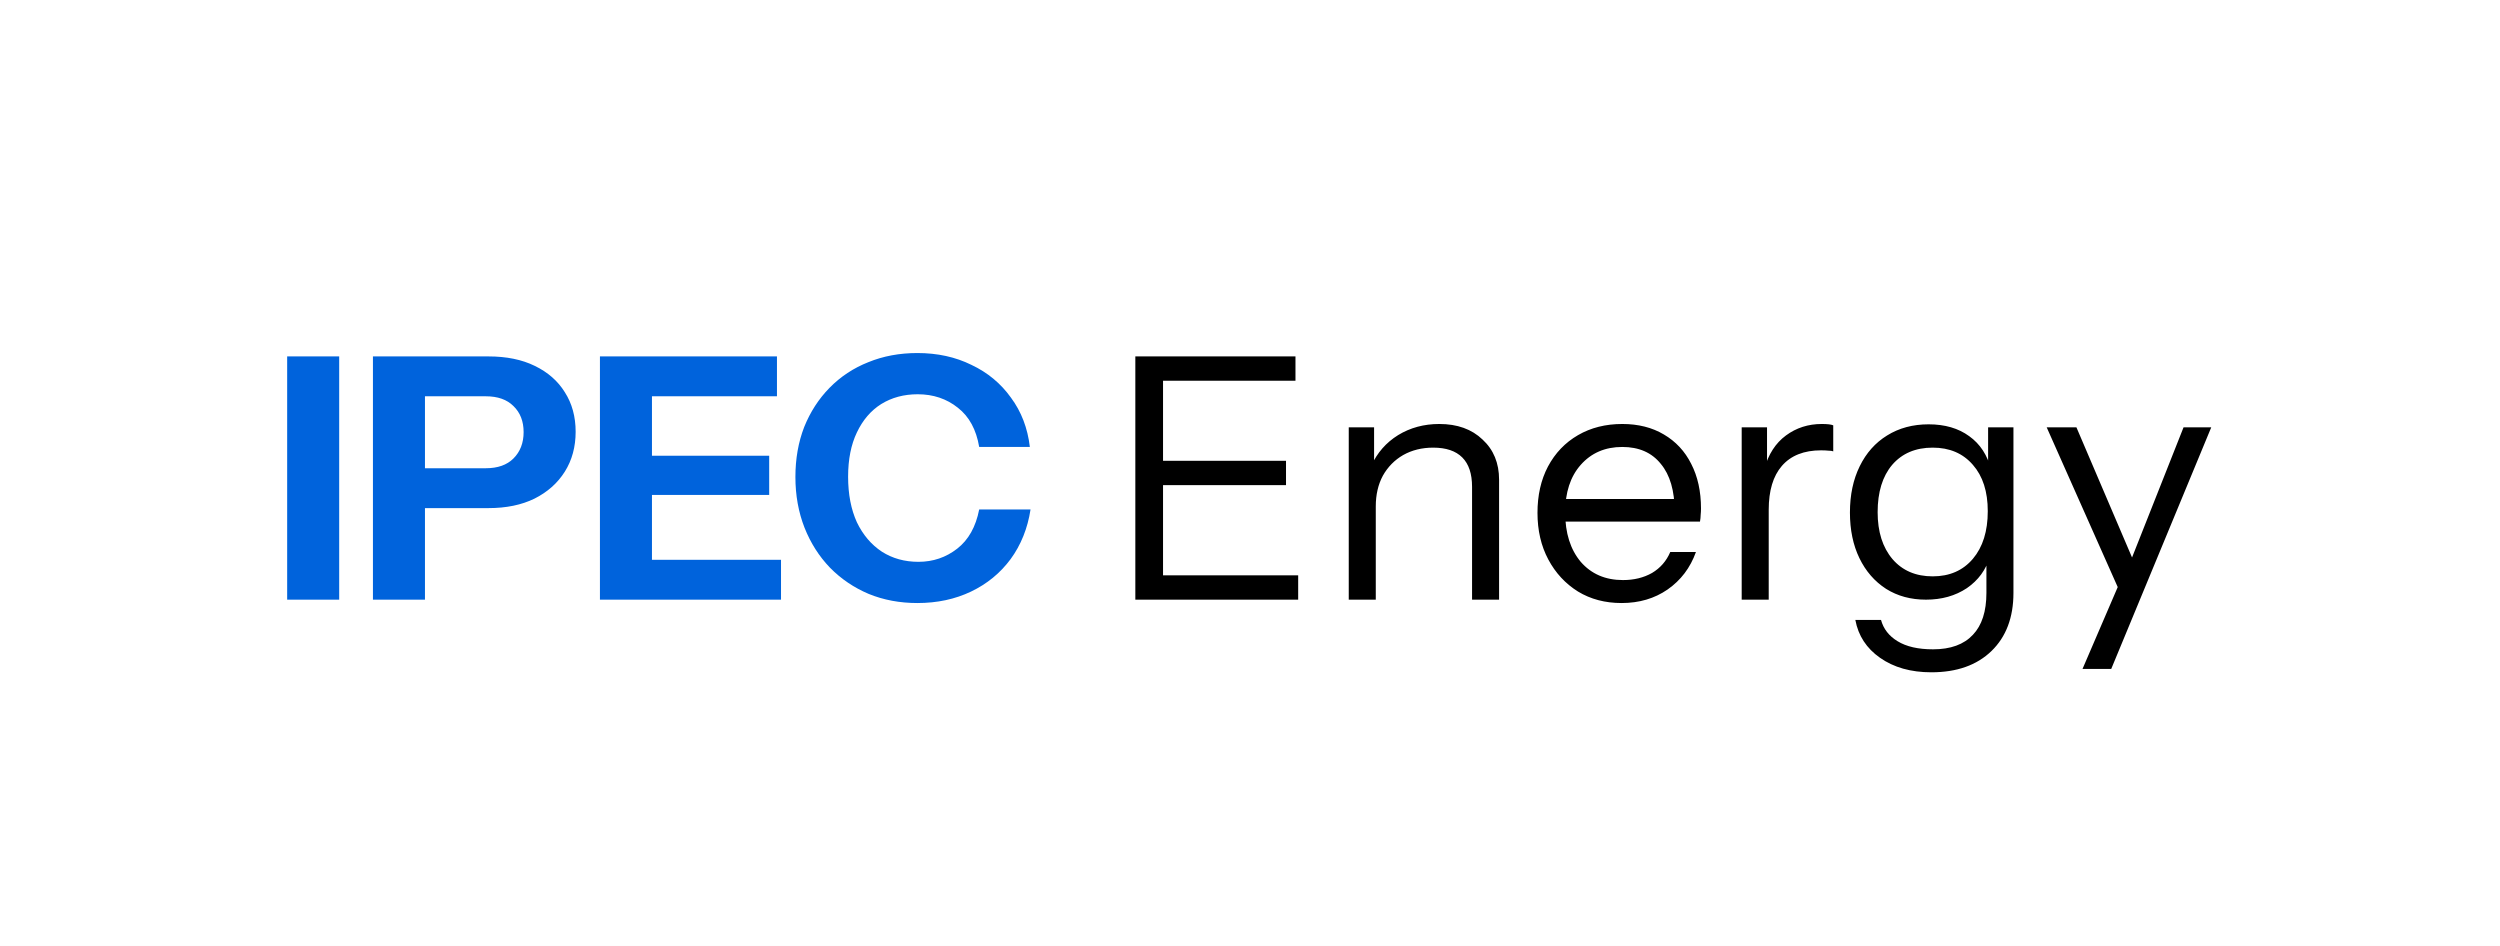
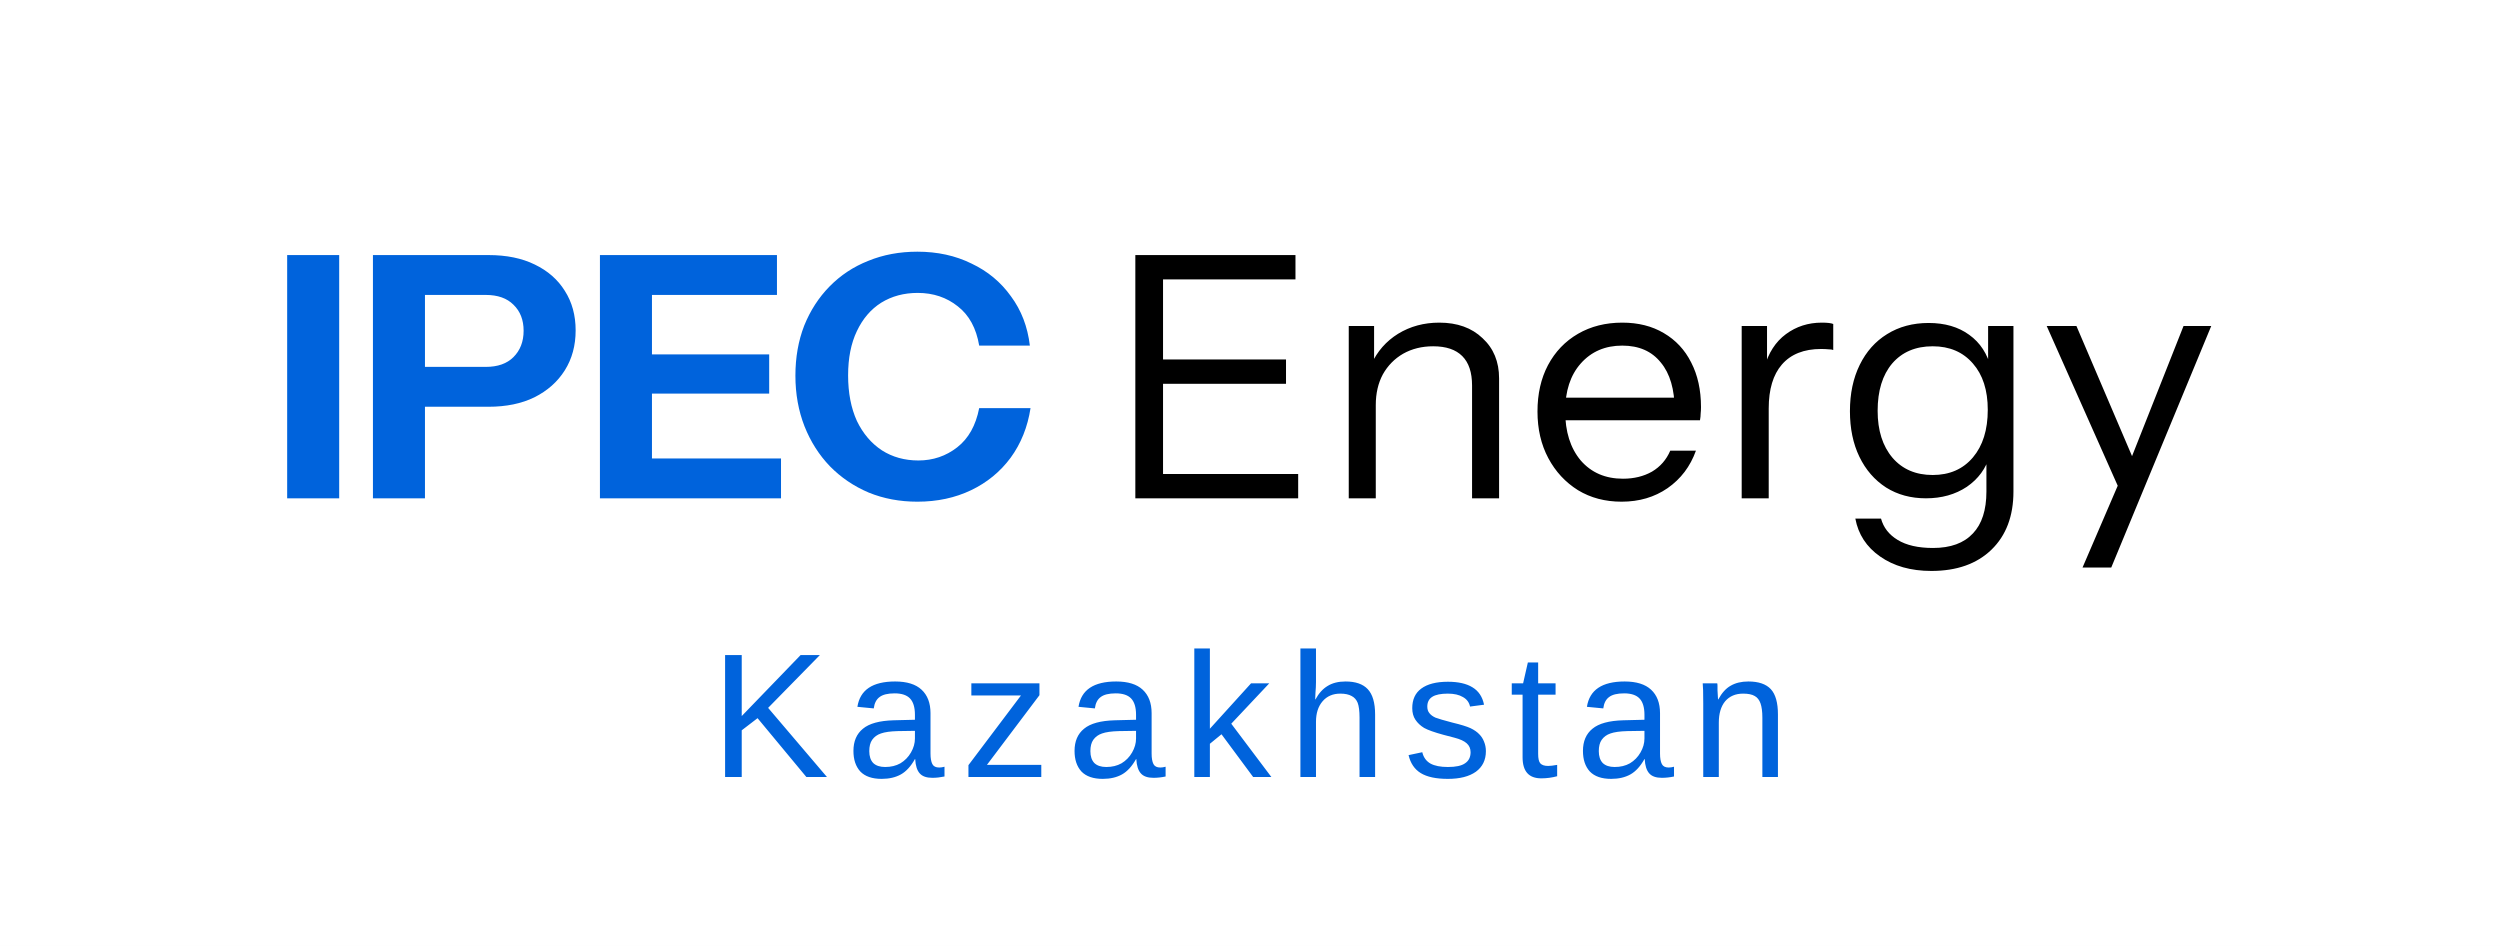
<svg xmlns="http://www.w3.org/2000/svg" width="148" height="56" viewBox="0 0 148 56" fill="none">
  <rect width="148" height="56" fill="white" />
-   <path d="M17 35.5V21.1H20.08V35.5H17ZM22.078 35.5V21.1H28.918C29.985 21.1 30.898 21.287 31.658 21.66C32.431 22.033 33.025 22.553 33.438 23.22C33.865 23.887 34.078 24.667 34.078 25.56C34.078 26.453 33.865 27.24 33.438 27.92C33.011 28.6 32.411 29.133 31.638 29.52C30.878 29.893 29.971 30.08 28.918 30.08H24.518V27.72H28.758C29.465 27.72 30.012 27.527 30.398 27.14C30.798 26.74 30.998 26.22 30.998 25.58C30.998 24.94 30.798 24.427 30.398 24.04C30.012 23.653 29.465 23.46 28.758 23.46H25.158V35.5H22.078ZM35.516 35.5V21.1H38.596V35.5H35.516ZM36.956 35.5V33.14H46.236V35.5H36.956ZM36.956 29.3V26.98H45.536V29.3H36.956ZM36.956 23.46V21.1H45.996V23.46H36.956ZM54.308 35.7C53.268 35.7 52.308 35.52 51.428 35.16C50.548 34.787 49.782 34.267 49.128 33.6C48.488 32.933 47.988 32.147 47.628 31.24C47.268 30.32 47.088 29.32 47.088 28.24C47.088 27.16 47.262 26.173 47.608 25.28C47.968 24.387 48.468 23.613 49.108 22.96C49.762 22.293 50.528 21.787 51.408 21.44C52.288 21.08 53.255 20.9 54.308 20.9C55.495 20.9 56.562 21.133 57.508 21.6C58.468 22.053 59.248 22.7 59.848 23.54C60.462 24.367 60.835 25.34 60.968 26.46H57.968C57.795 25.433 57.375 24.66 56.708 24.14C56.042 23.607 55.248 23.34 54.328 23.34C53.515 23.34 52.795 23.533 52.168 23.92C51.555 24.307 51.075 24.867 50.728 25.6C50.382 26.32 50.208 27.193 50.208 28.22C50.208 29.26 50.382 30.16 50.728 30.92C51.088 31.667 51.582 32.247 52.208 32.66C52.835 33.06 53.555 33.26 54.368 33.26C55.235 33.26 56.002 33 56.668 32.48C57.335 31.96 57.768 31.187 57.968 30.16H61.008C60.835 31.28 60.442 32.26 59.828 33.1C59.215 33.927 58.435 34.567 57.488 35.02C56.542 35.473 55.482 35.7 54.308 35.7Z" fill="#0063DC" />
-   <path d="M67.212 35.5V21.1H68.852V35.5H67.212ZM68.052 35.5V34.06H76.852V35.5H68.052ZM68.052 28.72V27.28H76.132V28.72H68.052ZM68.052 22.54V21.1H76.692V22.54H68.052ZM79.846 35.5V25.3H81.346V27.7H81.446V35.5H79.846ZM87.146 35.5V28.82C87.146 28.047 86.953 27.467 86.566 27.08C86.179 26.693 85.606 26.5 84.846 26.5C84.179 26.5 83.586 26.647 83.066 26.94C82.559 27.233 82.159 27.64 81.866 28.16C81.586 28.68 81.446 29.287 81.446 29.98L81.186 27.56C81.533 26.8 82.059 26.2 82.766 25.76C83.486 25.32 84.299 25.1 85.206 25.1C86.273 25.1 87.126 25.407 87.766 26.02C88.419 26.62 88.746 27.413 88.746 28.4V35.5H87.146ZM95.999 35.7C95.025 35.7 94.165 35.473 93.419 35.02C92.672 34.553 92.085 33.92 91.659 33.12C91.232 32.32 91.019 31.4 91.019 30.36C91.019 29.32 91.225 28.407 91.639 27.62C92.065 26.82 92.659 26.2 93.419 25.76C94.179 25.32 95.052 25.1 96.039 25.1C96.985 25.1 97.805 25.307 98.499 25.72C99.205 26.133 99.745 26.713 100.119 27.46C100.505 28.207 100.699 29.087 100.699 30.1C100.699 30.233 100.692 30.36 100.679 30.48C100.679 30.6 100.665 30.733 100.639 30.88H92.219V29.54H99.659L99.139 30.28C99.139 29.053 98.865 28.113 98.319 27.46C97.785 26.793 97.025 26.46 96.039 26.46C95.025 26.46 94.205 26.813 93.579 27.52C92.965 28.213 92.659 29.153 92.659 30.34C92.659 31.553 92.965 32.527 93.579 33.26C94.205 33.98 95.039 34.34 96.079 34.34C96.732 34.34 97.305 34.2 97.799 33.92C98.292 33.627 98.652 33.213 98.879 32.68H100.399C100.065 33.613 99.505 34.353 98.719 34.9C97.945 35.433 97.039 35.7 95.999 35.7ZM103.108 35.5V25.3H104.608V27.9H104.708V35.5H103.108ZM104.708 30.18L104.448 27.76C104.688 26.893 105.114 26.233 105.728 25.78C106.341 25.327 107.048 25.1 107.848 25.1C108.181 25.1 108.408 25.127 108.528 25.18V26.72C108.461 26.693 108.368 26.68 108.248 26.68C108.128 26.667 107.981 26.66 107.808 26.66C106.794 26.66 106.021 26.967 105.488 27.58C104.968 28.18 104.708 29.047 104.708 30.18ZM114.336 39.8C113.122 39.8 112.109 39.513 111.296 38.94C110.496 38.38 110.009 37.633 109.836 36.7H111.356C111.502 37.233 111.829 37.653 112.336 37.96C112.856 38.28 113.556 38.44 114.436 38.44C115.476 38.44 116.262 38.153 116.796 37.58C117.329 37.02 117.596 36.193 117.596 35.1V32.92L117.796 32.96C117.569 33.733 117.116 34.353 116.436 34.82C115.756 35.273 114.949 35.5 114.016 35.5C113.122 35.5 112.336 35.287 111.656 34.86C110.976 34.42 110.449 33.813 110.076 33.04C109.702 32.267 109.516 31.367 109.516 30.34C109.516 29.3 109.709 28.387 110.096 27.6C110.482 26.813 111.022 26.207 111.716 25.78C112.422 25.34 113.242 25.12 114.176 25.12C115.136 25.12 115.936 25.353 116.576 25.82C117.229 26.287 117.662 26.953 117.876 27.82L117.696 27.84V25.3H119.196V35.1C119.196 36.553 118.762 37.7 117.896 38.54C117.029 39.38 115.842 39.8 114.336 39.8ZM114.416 34.12C115.416 34.12 116.209 33.773 116.796 33.08C117.382 32.387 117.676 31.447 117.676 30.26C117.676 29.1 117.382 28.187 116.796 27.52C116.209 26.84 115.416 26.5 114.416 26.5C113.402 26.5 112.602 26.84 112.016 27.52C111.442 28.2 111.156 29.133 111.156 30.32C111.156 31.48 111.449 32.407 112.036 33.1C112.622 33.78 113.416 34.12 114.416 34.12ZM123.285 39.6L125.565 34.3L125.925 33.74L129.265 25.3H130.905L124.985 39.6H123.285ZM125.745 35.6L121.165 25.3H122.925L126.865 34.52L125.745 35.6Z" fill="black" />
+   <g transform="translate(0 -6)">
+     <path d="M17 35.5V21.1H20.08V35.5H17ZM22.078 35.5V21.1H28.918C29.985 21.1 30.898 21.287 31.658 21.66C32.431 22.033 33.025 22.553 33.438 23.22C33.865 23.887 34.078 24.667 34.078 25.56C34.078 26.453 33.865 27.24 33.438 27.92C33.011 28.6 32.411 29.133 31.638 29.52C30.878 29.893 29.971 30.08 28.918 30.08H24.518V27.72H28.758C29.465 27.72 30.012 27.527 30.398 27.14C30.798 26.74 30.998 26.22 30.998 25.58C30.998 24.94 30.798 24.427 30.398 24.04C30.012 23.653 29.465 23.46 28.758 23.46H25.158V35.5H22.078ZM35.516 35.5V21.1H38.596V35.5H35.516ZM36.956 35.5V33.14H46.236V35.5H36.956ZM36.956 29.3V26.98H45.536V29.3H36.956ZM36.956 23.46V21.1H45.996V23.46H36.956ZM54.308 35.7C53.268 35.7 52.308 35.52 51.428 35.16C50.548 34.787 49.782 34.267 49.128 33.6C48.488 32.933 47.988 32.147 47.628 31.24C47.268 30.32 47.088 29.32 47.088 28.24C47.088 27.16 47.262 26.173 47.608 25.28C47.968 24.387 48.468 23.613 49.108 22.96C49.762 22.293 50.528 21.787 51.408 21.44C52.288 21.08 53.255 20.9 54.308 20.9C55.495 20.9 56.562 21.133 57.508 21.6C58.468 22.053 59.248 22.7 59.848 23.54C60.462 24.367 60.835 25.34 60.968 26.46H57.968C57.795 25.433 57.375 24.66 56.708 24.14C56.042 23.607 55.248 23.34 54.328 23.34C53.515 23.34 52.795 23.533 52.168 23.92C51.555 24.307 51.075 24.867 50.728 25.6C50.382 26.32 50.208 27.193 50.208 28.22C50.208 29.26 50.382 30.16 50.728 30.92C51.088 31.667 51.582 32.247 52.208 32.66C52.835 33.06 53.555 33.26 54.368 33.26C55.235 33.26 56.002 33 56.668 32.48C57.335 31.96 57.768 31.187 57.968 30.16H61.008C60.835 31.28 60.442 32.26 59.828 33.1C59.215 33.927 58.435 34.567 57.488 35.02C56.542 35.473 55.482 35.7 54.308 35.7Z" fill="#0063DC" />
+     <path d="M67.212 35.5V21.1H68.852V35.5H67.212ZM68.052 35.5V34.06H76.852V35.5H68.052ZM68.052 28.72V27.28H76.132V28.72H68.052ZM68.052 22.54V21.1H76.692V22.54H68.052ZM79.846 35.5V25.3H81.346V27.7H81.446V35.5H79.846ZM87.146 35.5V28.82C87.146 28.047 86.953 27.467 86.566 27.08C86.179 26.693 85.606 26.5 84.846 26.5C84.179 26.5 83.586 26.647 83.066 26.94C82.559 27.233 82.159 27.64 81.866 28.16C81.586 28.68 81.446 29.287 81.446 29.98L81.186 27.56C81.533 26.8 82.059 26.2 82.766 25.76C83.486 25.32 84.299 25.1 85.206 25.1C86.273 25.1 87.126 25.407 87.766 26.02C88.419 26.62 88.746 27.413 88.746 28.4V35.5H87.146ZM95.999 35.7C95.025 35.7 94.165 35.473 93.419 35.02C92.672 34.553 92.085 33.92 91.659 33.12C91.232 32.32 91.019 31.4 91.019 30.36C91.019 29.32 91.225 28.407 91.639 27.62C92.065 26.82 92.659 26.2 93.419 25.76C94.179 25.32 95.052 25.1 96.039 25.1C96.985 25.1 97.805 25.307 98.499 25.72C99.205 26.133 99.745 26.713 100.119 27.46C100.505 28.207 100.699 29.087 100.699 30.1C100.699 30.233 100.692 30.36 100.679 30.48C100.679 30.6 100.665 30.733 100.639 30.88H92.219V29.54H99.659L99.139 30.28C99.139 29.053 98.865 28.113 98.319 27.46C97.785 26.793 97.025 26.46 96.039 26.46C95.025 26.46 94.205 26.813 93.579 27.52C92.965 28.213 92.659 29.153 92.659 30.34C92.659 31.553 92.965 32.527 93.579 33.26C94.205 33.98 95.039 34.34 96.079 34.34C96.732 34.34 97.305 34.2 97.799 33.92C98.292 33.627 98.652 33.213 98.879 32.68H100.399C100.065 33.613 99.505 34.353 98.719 34.9C97.945 35.433 97.039 35.7 95.999 35.7ZM103.108 35.5V25.3H104.608V27.9H104.708V35.5H103.108ZM104.708 30.18L104.448 27.76C104.688 26.893 105.114 26.233 105.728 25.78C106.341 25.327 107.048 25.1 107.848 25.1C108.181 25.1 108.408 25.127 108.528 25.18V26.72C108.461 26.693 108.368 26.68 108.248 26.68C108.128 26.667 107.981 26.66 107.808 26.66C106.794 26.66 106.021 26.967 105.488 27.58C104.968 28.18 104.708 29.047 104.708 30.18ZM114.336 39.8C113.122 39.8 112.109 39.513 111.296 38.94C110.496 38.38 110.009 37.633 109.836 36.7H111.356C111.502 37.233 111.829 37.653 112.336 37.96C112.856 38.28 113.556 38.44 114.436 38.44C115.476 38.44 116.262 38.153 116.796 37.58C117.329 37.02 117.596 36.193 117.596 35.1V32.92L117.796 32.96C117.569 33.733 117.116 34.353 116.436 34.82C115.756 35.273 114.949 35.5 114.016 35.5C113.122 35.5 112.336 35.287 111.656 34.86C110.976 34.42 110.449 33.813 110.076 33.04C109.702 32.267 109.516 31.367 109.516 30.34C109.516 29.3 109.709 28.387 110.096 27.6C110.482 26.813 111.022 26.207 111.716 25.78C112.422 25.34 113.242 25.12 114.176 25.12C115.136 25.12 115.936 25.353 116.576 25.82C117.229 26.287 117.662 26.953 117.876 27.82L117.696 27.84V25.3H119.196V35.1C119.196 36.553 118.762 37.7 117.896 38.54C117.029 39.38 115.842 39.8 114.336 39.8ZM114.416 34.12C115.416 34.12 116.209 33.773 116.796 33.08C117.382 32.387 117.676 31.447 117.676 30.26C117.676 29.1 117.382 28.187 116.796 27.52C116.209 26.84 115.416 26.5 114.416 26.5C113.402 26.5 112.602 26.84 112.016 27.52C111.442 28.2 111.156 29.133 111.156 30.32C111.156 31.48 111.449 32.407 112.036 33.1C112.622 33.78 113.416 34.12 114.416 34.12ZM123.285 39.6L125.565 34.3L125.925 33.74L129.265 25.3H130.905L124.985 39.6H123.285ZM125.745 35.6L121.165 25.3H122.925L126.865 34.52L125.745 35.6Z" fill="black" />
+   </g>
+   <text x="74" y="46" text-anchor="middle" font-family="Arial, sans-serif" font-size="10.5" letter-spacing="1" fill="#0063DC">Kazakhstan</text>
</svg>
